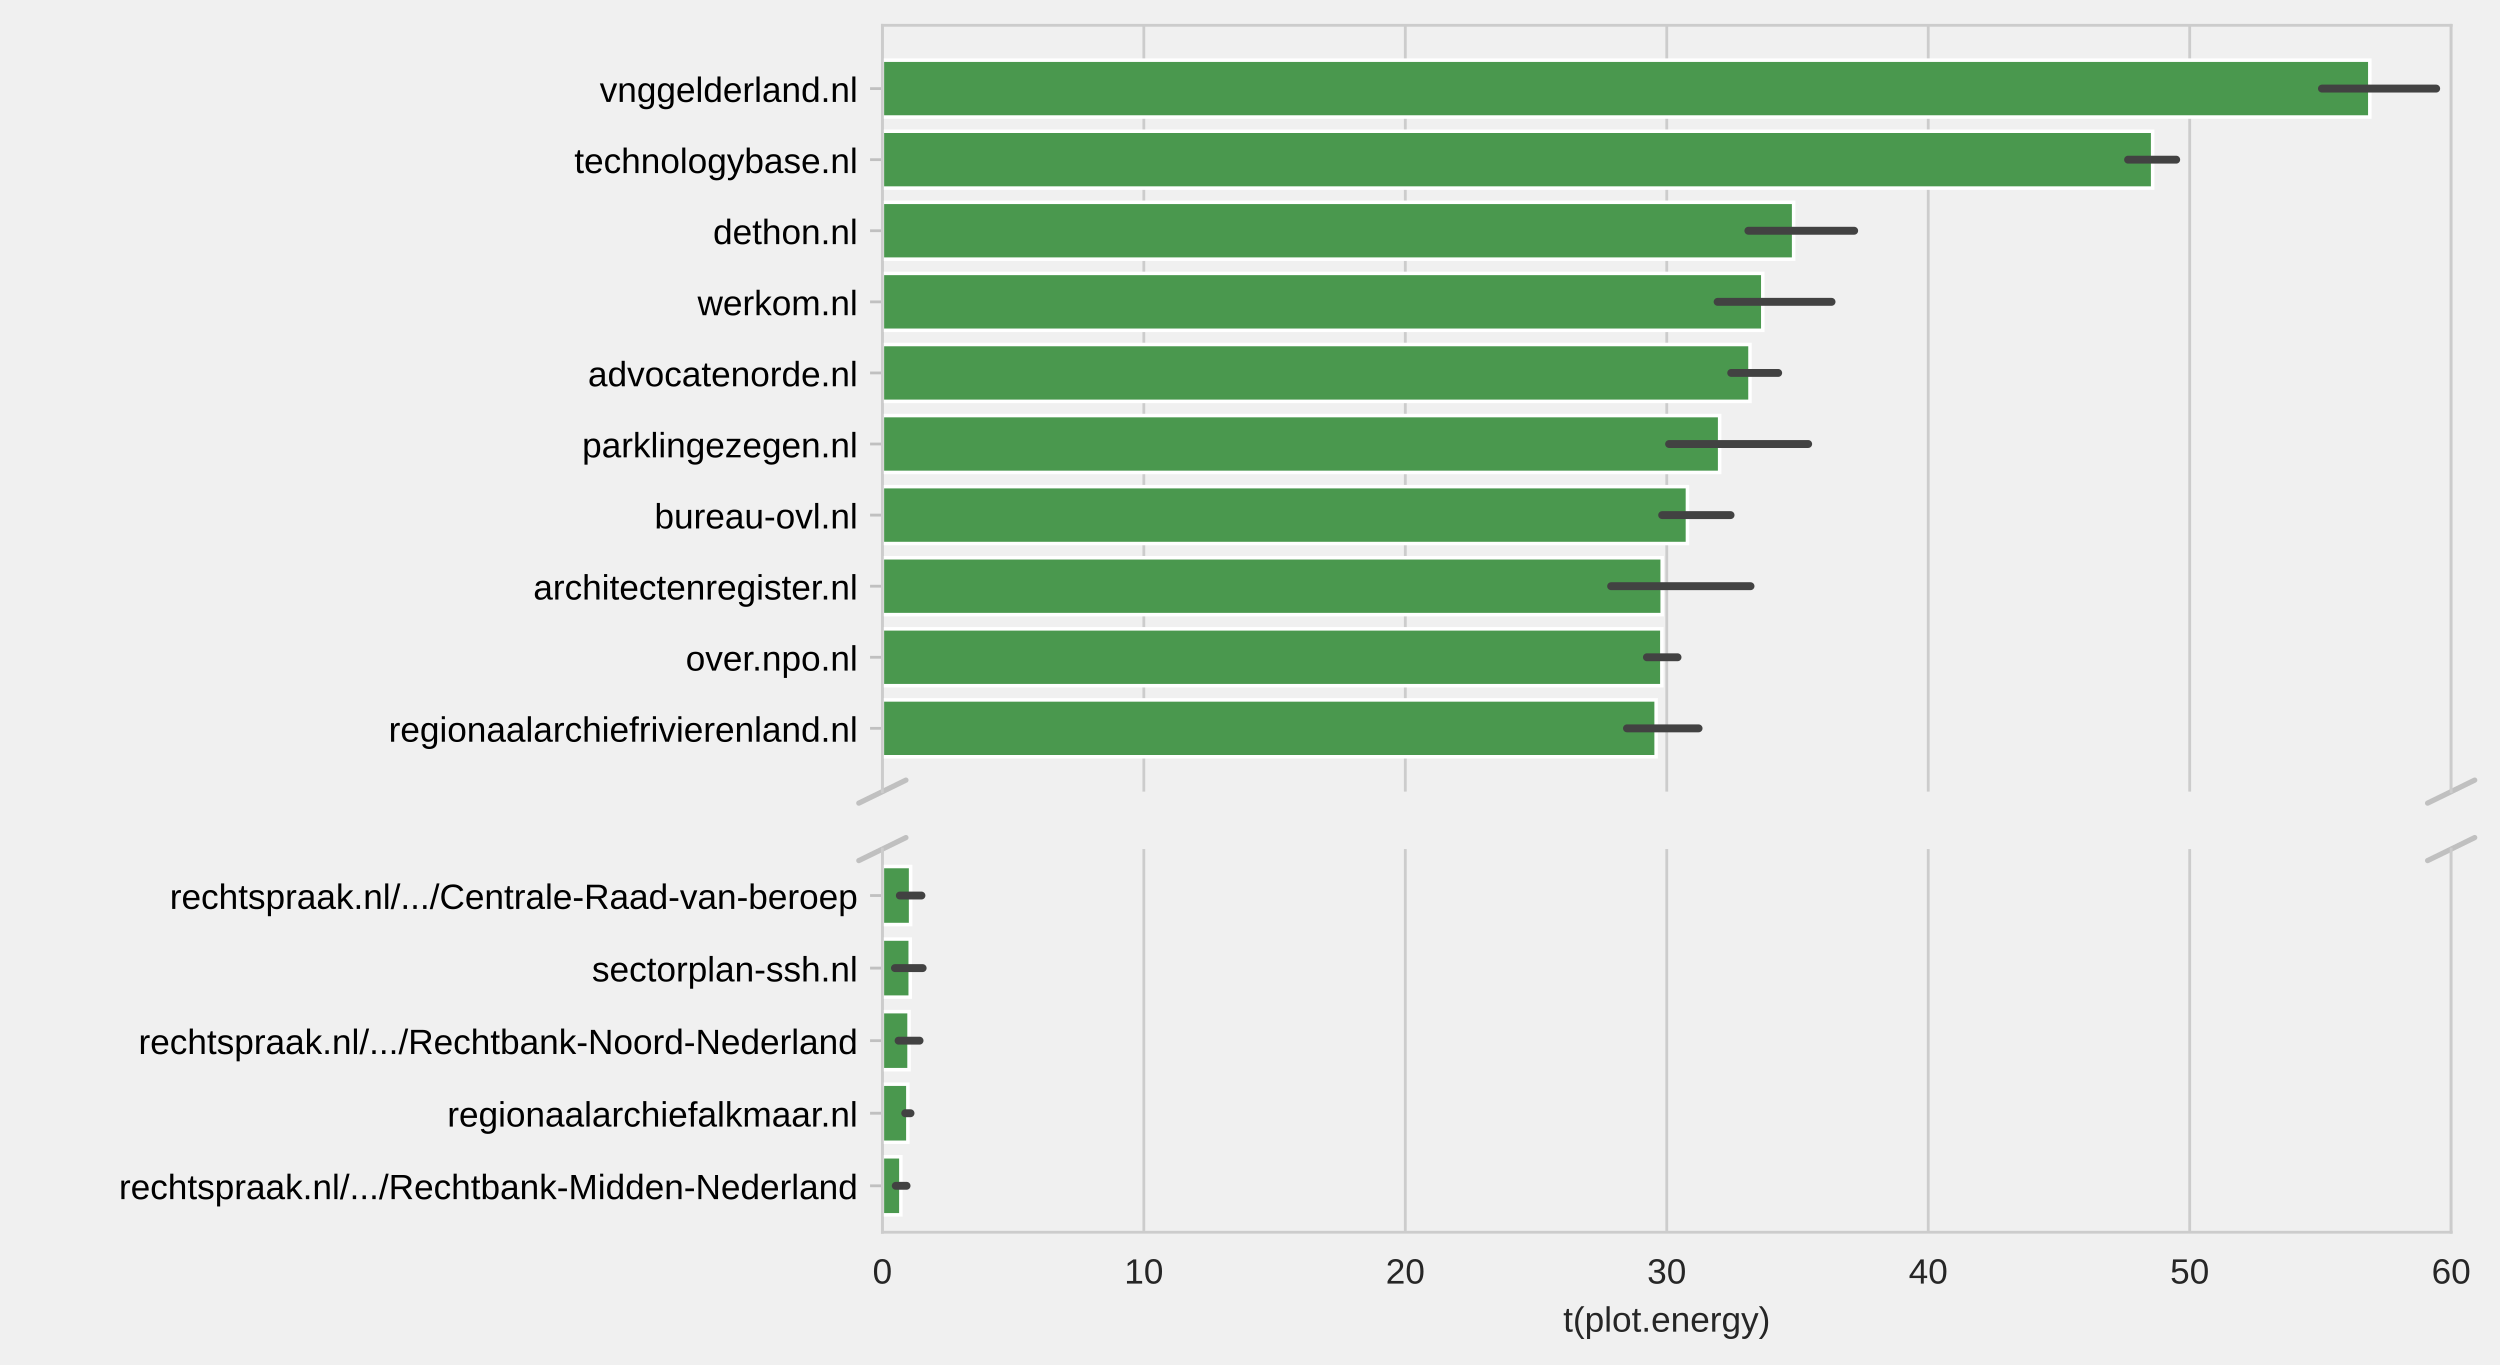
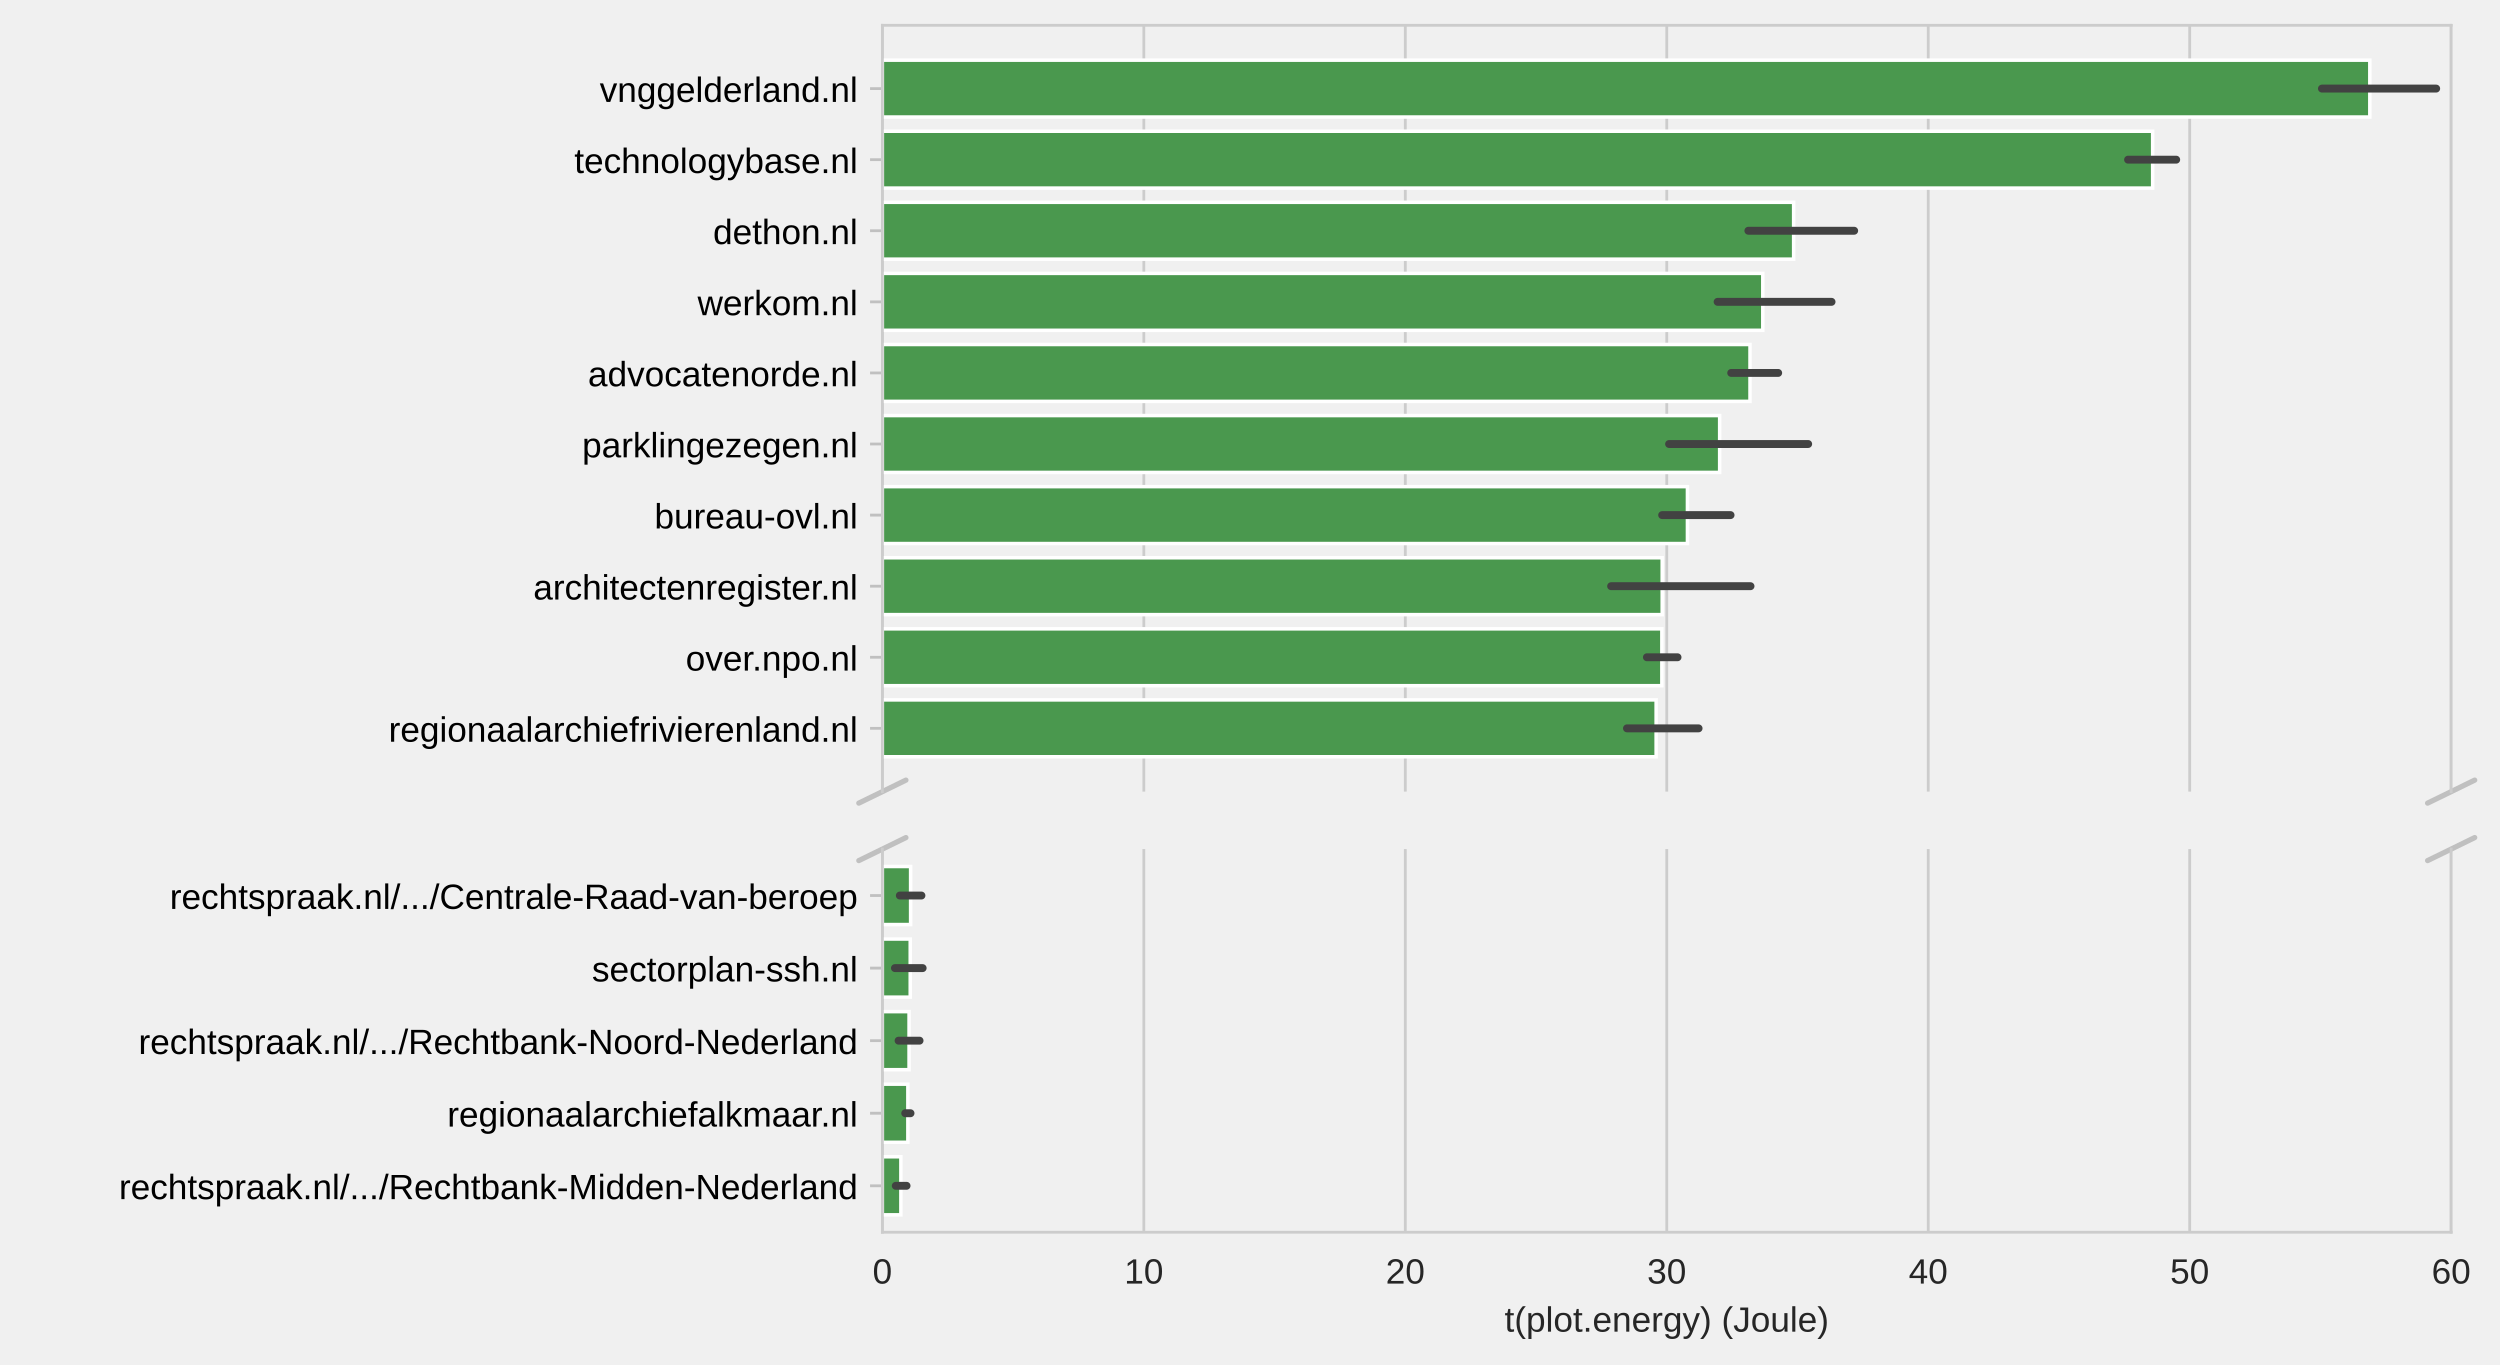
<svg xmlns="http://www.w3.org/2000/svg" xmlns:xlink="http://www.w3.org/1999/xlink" width="710.98pt" height="387.996pt" viewBox="0 0 710.98 387.996" version="1.1">
  <defs>
    <style type="text/css">*{stroke-linejoin: round; stroke-linecap: butt}</style>
  </defs>
  <g id="figure_1">
    <g id="patch_1">
      <path d="M 0 387.996 L 710.98 387.996 L 710.98 0 L 0 0 L 0 387.996 z " style="fill: none" />
    </g>
    <g id="axes_1">
      <g id="patch_2">
        <path d="M 250.938 225.131 L 697.087 225.131 L 697.087 7.2 L 250.938 7.2 L 250.938 225.131 z " style="fill: none" />
      </g>
      <g id="matplotlib.axis_1">
        <g id="xtick_1">
          <g id="line2d_1">
            <path d="M 250.938 225.131 L 250.938 7.2 " clip-path="url(#p824e5030dc)" style="fill: none; stroke: #cccccc; stroke-width: 0.8; stroke-linecap: round" />
          </g>
        </g>
        <g id="xtick_2">
          <g id="line2d_2">
            <path d="M 325.296 225.131 L 325.296 7.2 " clip-path="url(#p824e5030dc)" style="fill: none; stroke: #cccccc; stroke-width: 0.8; stroke-linecap: round" />
          </g>
        </g>
        <g id="xtick_3">
          <g id="line2d_3">
            <path d="M 399.654 225.131 L 399.654 7.2 " clip-path="url(#p824e5030dc)" style="fill: none; stroke: #cccccc; stroke-width: 0.8; stroke-linecap: round" />
          </g>
        </g>
        <g id="xtick_4">
          <g id="line2d_4">
            <path d="M 474.012 225.131 L 474.012 7.2 " clip-path="url(#p824e5030dc)" style="fill: none; stroke: #cccccc; stroke-width: 0.8; stroke-linecap: round" />
          </g>
        </g>
        <g id="xtick_5">
          <g id="line2d_5">
            <path d="M 548.371 225.131 L 548.371 7.2 " clip-path="url(#p824e5030dc)" style="fill: none; stroke: #cccccc; stroke-width: 0.8; stroke-linecap: round" />
          </g>
        </g>
        <g id="xtick_6">
          <g id="line2d_6">
            <path d="M 622.729 225.131 L 622.729 7.2 " clip-path="url(#p824e5030dc)" style="fill: none; stroke: #cccccc; stroke-width: 0.8; stroke-linecap: round" />
          </g>
        </g>
        <g id="xtick_7">
          <g id="line2d_7">
            <path d="M 697.087 225.131 L 697.087 7.2 " clip-path="url(#p824e5030dc)" style="fill: none; stroke: #cccccc; stroke-width: 0.8; stroke-linecap: round" />
          </g>
        </g>
      </g>
      <g id="matplotlib.axis_2">
        <g id="ytick_1">
          <g id="line2d_8">
            <defs>
              <path id="m05c7899c19" d="M 0 0 L -3.5 0 " style="stroke: #c0c0c0; stroke-width: 0.8" />
            </defs>
            <g>
              <use xlink:href="#m05c7899c19" x="250.938" y="25.192" style="fill: #c0c0c0; stroke: #c0c0c0; stroke-width: 0.8" />
            </g>
          </g>
          <g id="text_1">
            <text style="font-size: 10px; font-family: 'Arial', 'DejaVu Sans', 'Liberation Sans', 'Bitstream Vera Sans', sans-serif; text-anchor: end" x="243.938" y="28.992" transform="rotate(-0 243.9375 28.99164)">vnggelderland.nl</text>
          </g>
        </g>
        <g id="ytick_2">
          <g id="line2d_9">
            <g>
              <use xlink:href="#m05c7899c19" x="250.938" y="45.409" style="fill: #c0c0c0; stroke: #c0c0c0; stroke-width: 0.8" />
            </g>
          </g>
          <g id="text_2">
            <text style="font-size: 10px; font-family: 'Arial', 'DejaVu Sans', 'Liberation Sans', 'Bitstream Vera Sans', sans-serif; text-anchor: end" x="243.938" y="49.208" transform="rotate(-0 243.9375 49.20784)">technologybase.nl</text>
          </g>
        </g>
        <g id="ytick_3">
          <g id="line2d_10">
            <g>
              <use xlink:href="#m05c7899c19" x="250.938" y="65.625" style="fill: #c0c0c0; stroke: #c0c0c0; stroke-width: 0.8" />
            </g>
          </g>
          <g id="text_3">
            <text style="font-size: 10px; font-family: 'Arial', 'DejaVu Sans', 'Liberation Sans', 'Bitstream Vera Sans', sans-serif; text-anchor: end" x="243.938" y="69.424" transform="rotate(-0 243.9375 69.42405)">dethon.nl</text>
          </g>
        </g>
        <g id="ytick_4">
          <g id="line2d_11">
            <g>
              <use xlink:href="#m05c7899c19" x="250.938" y="85.841" style="fill: #c0c0c0; stroke: #c0c0c0; stroke-width: 0.8" />
            </g>
          </g>
          <g id="text_4">
            <text style="font-size: 10px; font-family: 'Arial', 'DejaVu Sans', 'Liberation Sans', 'Bitstream Vera Sans', sans-serif; text-anchor: end" x="243.938" y="89.64" transform="rotate(-0 243.9375 89.64025)">werkom.nl</text>
          </g>
        </g>
        <g id="ytick_5">
          <g id="line2d_12">
            <g>
              <use xlink:href="#m05c7899c19" x="250.938" y="106.057" style="fill: #c0c0c0; stroke: #c0c0c0; stroke-width: 0.8" />
            </g>
          </g>
          <g id="text_5">
            <text style="font-size: 10px; font-family: 'Arial', 'DejaVu Sans', 'Liberation Sans', 'Bitstream Vera Sans', sans-serif; text-anchor: end" x="243.938" y="109.856" transform="rotate(-0 243.9375 109.8565)">advocatenorde.nl</text>
          </g>
        </g>
        <g id="ytick_6">
          <g id="line2d_13">
            <g>
              <use xlink:href="#m05c7899c19" x="250.938" y="126.273" style="fill: #c0c0c0; stroke: #c0c0c0; stroke-width: 0.8" />
            </g>
          </g>
          <g id="text_6">
            <text style="font-size: 10px; font-family: 'Arial', 'DejaVu Sans', 'Liberation Sans', 'Bitstream Vera Sans', sans-serif; text-anchor: end" x="243.938" y="130.073" transform="rotate(-0 243.9375 130.0727)">parklingezegen.nl</text>
          </g>
        </g>
        <g id="ytick_7">
          <g id="line2d_14">
            <g>
              <use xlink:href="#m05c7899c19" x="250.938" y="146.49" style="fill: #c0c0c0; stroke: #c0c0c0; stroke-width: 0.8" />
            </g>
          </g>
          <g id="text_7">
            <text style="font-size: 10px; font-family: 'Arial', 'DejaVu Sans', 'Liberation Sans', 'Bitstream Vera Sans', sans-serif; text-anchor: end" x="243.938" y="150.289" transform="rotate(-0 243.9375 150.2889)">bureau-ovl.nl</text>
          </g>
        </g>
        <g id="ytick_8">
          <g id="line2d_15">
            <g>
              <use xlink:href="#m05c7899c19" x="250.938" y="166.706" style="fill: #c0c0c0; stroke: #c0c0c0; stroke-width: 0.8" />
            </g>
          </g>
          <g id="text_8">
            <text style="font-size: 10px; font-family: 'Arial', 'DejaVu Sans', 'Liberation Sans', 'Bitstream Vera Sans', sans-serif; text-anchor: end" x="243.938" y="170.505" transform="rotate(-0 243.9375 170.5051)">architectenregister.nl</text>
          </g>
        </g>
        <g id="ytick_9">
          <g id="line2d_16">
            <g>
              <use xlink:href="#m05c7899c19" x="250.938" y="186.922" style="fill: #c0c0c0; stroke: #c0c0c0; stroke-width: 0.8" />
            </g>
          </g>
          <g id="text_9">
            <text style="font-size: 10px; font-family: 'Arial', 'DejaVu Sans', 'Liberation Sans', 'Bitstream Vera Sans', sans-serif; text-anchor: end" x="243.938" y="190.721" transform="rotate(-0 243.9375 190.7213)">over.npo.nl</text>
          </g>
        </g>
        <g id="ytick_10">
          <g id="line2d_17">
            <g>
              <use xlink:href="#m05c7899c19" x="250.938" y="207.138" style="fill: #c0c0c0; stroke: #c0c0c0; stroke-width: 0.8" />
            </g>
          </g>
          <g id="text_10">
            <text style="font-size: 10px; font-family: 'Arial', 'DejaVu Sans', 'Liberation Sans', 'Bitstream Vera Sans', sans-serif; text-anchor: end" x="243.938" y="210.937" transform="rotate(-0 243.9375 210.9375)">regionaalarchiefrivierenland.nl</text>
          </g>
        </g>
      </g>
      <g id="patch_3">
        <path d="M 250.938 17.106 L 673.956 17.106 L 673.956 33.279 L 250.938 33.279 z " clip-path="url(#p824e5030dc)" style="fill: #4a984e; stroke: #ffffff; stroke-linejoin: miter" />
      </g>
      <g id="patch_4">
        <path d="M 250.938 37.322 L 612.2 37.322 L 612.2 53.495 L 250.938 53.495 z " clip-path="url(#p824e5030dc)" style="fill: #4a984e; stroke: #ffffff; stroke-linejoin: miter" />
      </g>
      <g id="patch_5">
        <path d="M 250.938 57.538 L 510.097 57.538 L 510.097 73.711 L 250.938 73.711 z " clip-path="url(#p824e5030dc)" style="fill: #4a984e; stroke: #ffffff; stroke-linejoin: miter" />
      </g>
      <g id="patch_6">
        <path d="M 250.938 77.755 L 501.323 77.755 L 501.323 93.928 L 250.938 93.928 z " clip-path="url(#p824e5030dc)" style="fill: #4a984e; stroke: #ffffff; stroke-linejoin: miter" />
      </g>
      <g id="patch_7">
        <path d="M 250.938 97.971 L 497.688 97.971 L 497.688 114.144 L 250.938 114.144 z " clip-path="url(#p824e5030dc)" style="fill: #4a984e; stroke: #ffffff; stroke-linejoin: miter" />
      </g>
      <g id="patch_8">
        <path d="M 250.938 118.187 L 489.058 118.187 L 489.058 134.36 L 250.938 134.36 z " clip-path="url(#p824e5030dc)" style="fill: #4a984e; stroke: #ffffff; stroke-linejoin: miter" />
      </g>
      <g id="patch_9">
        <path d="M 250.938 138.403 L 479.895 138.403 L 479.895 154.576 L 250.938 154.576 z " clip-path="url(#p824e5030dc)" style="fill: #4a984e; stroke: #ffffff; stroke-linejoin: miter" />
      </g>
      <g id="patch_10">
        <path d="M 250.938 158.619 L 472.714 158.619 L 472.714 174.792 L 250.938 174.792 z " clip-path="url(#p824e5030dc)" style="fill: #4a984e; stroke: #ffffff; stroke-linejoin: miter" />
      </g>
      <g id="patch_11">
        <path d="M 250.938 178.836 L 472.618 178.836 L 472.618 195.009 L 250.938 195.009 z " clip-path="url(#p824e5030dc)" style="fill: #4a984e; stroke: #ffffff; stroke-linejoin: miter" />
      </g>
      <g id="patch_12">
        <path d="M 250.938 199.052 L 470.992 199.052 L 470.992 215.225 L 250.938 215.225 z " clip-path="url(#p824e5030dc)" style="fill: #4a984e; stroke: #ffffff; stroke-linejoin: miter" />
      </g>
      <g id="line2d_18">
        <path d="M 660.34 25.192 L 692.828 25.192 " clip-path="url(#p824e5030dc)" style="fill: none; stroke: #424242; stroke-width: 2.25; stroke-linecap: round" />
      </g>
      <g id="line2d_19">
        <path d="M 605.206 45.409 L 618.893 45.409 " clip-path="url(#p824e5030dc)" style="fill: none; stroke: #424242; stroke-width: 2.25; stroke-linecap: round" />
      </g>
      <g id="line2d_20">
        <path d="M 497.221 65.625 L 527.31 65.625 " clip-path="url(#p824e5030dc)" style="fill: none; stroke: #424242; stroke-width: 2.25; stroke-linecap: round" />
      </g>
      <g id="line2d_21">
        <path d="M 488.473 85.841 L 520.877 85.841 " clip-path="url(#p824e5030dc)" style="fill: none; stroke: #424242; stroke-width: 2.25; stroke-linecap: round" />
      </g>
      <g id="line2d_22">
        <path d="M 492.344 106.057 L 505.7 106.057 " clip-path="url(#p824e5030dc)" style="fill: none; stroke: #424242; stroke-width: 2.25; stroke-linecap: round" />
      </g>
      <g id="line2d_23">
        <path d="M 474.676 126.273 L 514.23 126.273 " clip-path="url(#p824e5030dc)" style="fill: none; stroke: #424242; stroke-width: 2.25; stroke-linecap: round" />
      </g>
      <g id="line2d_24">
        <path d="M 472.703 146.49 L 492.157 146.49 " clip-path="url(#p824e5030dc)" style="fill: none; stroke: #424242; stroke-width: 2.25; stroke-linecap: round" />
      </g>
      <g id="line2d_25">
        <path d="M 458.191 166.706 L 497.832 166.706 " clip-path="url(#p824e5030dc)" style="fill: none; stroke: #424242; stroke-width: 2.25; stroke-linecap: round" />
      </g>
      <g id="line2d_26">
        <path d="M 468.367 186.922 L 477.075 186.922 " clip-path="url(#p824e5030dc)" style="fill: none; stroke: #424242; stroke-width: 2.25; stroke-linecap: round" />
      </g>
      <g id="line2d_27">
        <path d="M 462.695 207.138 L 483.062 207.138 " clip-path="url(#p824e5030dc)" style="fill: none; stroke: #424242; stroke-width: 2.25; stroke-linecap: round" />
      </g>
      <g id="line2d_28">
        <path d="M 244.245 228.4 L 257.63 221.862 " style="fill: none; stroke: #c0c0c0; stroke-width: 1.5; stroke-linecap: round" />
      </g>
      <g id="line2d_29">
        <path d="M 690.395 228.4 L 703.78 221.862 " style="fill: none; stroke: #c0c0c0; stroke-width: 1.5; stroke-linecap: round" />
      </g>
      <g id="patch_13">
        <path d="M 250.938 225.131 L 250.938 7.2 " style="fill: none; stroke: #cccccc; stroke-width: 0.8; stroke-linejoin: miter; stroke-linecap: square" />
      </g>
      <g id="patch_14">
        <path d="M 697.087 225.131 L 697.087 7.2 " style="fill: none; stroke: #cccccc; stroke-width: 0.8; stroke-linejoin: miter; stroke-linecap: square" />
      </g>
      <g id="patch_15">
        <path d="M 250.938 7.2 L 697.087 7.2 " style="fill: none; stroke: #cccccc; stroke-width: 0.8; stroke-linejoin: miter; stroke-linecap: square" />
      </g>
    </g>
    <g id="axes_2">
      <g id="patch_16">
        <path d="M 250.938 350.44 L 697.087 350.44 L 697.087 241.475 L 250.938 241.475 L 250.938 350.44 z " style="fill: none" />
      </g>
      <g id="matplotlib.axis_3">
        <g id="xtick_8">
          <g id="line2d_30">
            <path d="M 250.938 350.44 L 250.938 241.475 " clip-path="url(#pf350597c3f)" style="fill: none; stroke: #cccccc; stroke-width: 0.8; stroke-linecap: round" />
          </g>
          <g id="text_11">
            <text style="font-size: 10px; font-family: 'Arial', 'DejaVu Sans', 'Liberation Sans', 'Bitstream Vera Sans', sans-serif; text-anchor: middle; fill: #262626" x="250.938" y="365.038" transform="rotate(-0 250.9375 365.0384)">0</text>
          </g>
        </g>
        <g id="xtick_9">
          <g id="line2d_31">
            <path d="M 325.296 350.44 L 325.296 241.475 " clip-path="url(#pf350597c3f)" style="fill: none; stroke: #cccccc; stroke-width: 0.8; stroke-linecap: round" />
          </g>
          <g id="text_12">
            <text style="font-size: 10px; font-family: 'Arial', 'DejaVu Sans', 'Liberation Sans', 'Bitstream Vera Sans', sans-serif; text-anchor: middle; fill: #262626" x="325.296" y="365.038" transform="rotate(-0 325.2958 365.0384)">10</text>
          </g>
        </g>
        <g id="xtick_10">
          <g id="line2d_32">
            <path d="M 399.654 350.44 L 399.654 241.475 " clip-path="url(#pf350597c3f)" style="fill: none; stroke: #cccccc; stroke-width: 0.8; stroke-linecap: round" />
          </g>
          <g id="text_13">
            <text style="font-size: 10px; font-family: 'Arial', 'DejaVu Sans', 'Liberation Sans', 'Bitstream Vera Sans', sans-serif; text-anchor: middle; fill: #262626" x="399.654" y="365.038" transform="rotate(-0 399.6542 365.0384)">20</text>
          </g>
        </g>
        <g id="xtick_11">
          <g id="line2d_33">
            <path d="M 474.012 350.44 L 474.012 241.475 " clip-path="url(#pf350597c3f)" style="fill: none; stroke: #cccccc; stroke-width: 0.8; stroke-linecap: round" />
          </g>
          <g id="text_14">
            <text style="font-size: 10px; font-family: 'Arial', 'DejaVu Sans', 'Liberation Sans', 'Bitstream Vera Sans', sans-serif; text-anchor: middle; fill: #262626" x="474.012" y="365.038" transform="rotate(-0 474.0125 365.0384)">30</text>
          </g>
        </g>
        <g id="xtick_12">
          <g id="line2d_34">
            <path d="M 548.371 350.44 L 548.371 241.475 " clip-path="url(#pf350597c3f)" style="fill: none; stroke: #cccccc; stroke-width: 0.8; stroke-linecap: round" />
          </g>
          <g id="text_15">
            <text style="font-size: 10px; font-family: 'Arial', 'DejaVu Sans', 'Liberation Sans', 'Bitstream Vera Sans', sans-serif; text-anchor: middle; fill: #262626" x="548.371" y="365.038" transform="rotate(-0 548.3708 365.0384)">40</text>
          </g>
        </g>
        <g id="xtick_13">
          <g id="line2d_35">
            <path d="M 622.729 350.44 L 622.729 241.475 " clip-path="url(#pf350597c3f)" style="fill: none; stroke: #cccccc; stroke-width: 0.8; stroke-linecap: round" />
          </g>
          <g id="text_16">
            <text style="font-size: 10px; font-family: 'Arial', 'DejaVu Sans', 'Liberation Sans', 'Bitstream Vera Sans', sans-serif; text-anchor: middle; fill: #262626" x="622.729" y="365.038" transform="rotate(-0 622.7292 365.0384)">50</text>
          </g>
        </g>
        <g id="xtick_14">
          <g id="line2d_36">
            <path d="M 697.087 350.44 L 697.087 241.475 " clip-path="url(#pf350597c3f)" style="fill: none; stroke: #cccccc; stroke-width: 0.8; stroke-linecap: round" />
          </g>
          <g id="text_17">
            <text style="font-size: 10px; font-family: 'Arial', 'DejaVu Sans', 'Liberation Sans', 'Bitstream Vera Sans', sans-serif; text-anchor: middle; fill: #262626" x="697.087" y="365.038" transform="rotate(-0 697.0875 365.0384)">60</text>
          </g>
        </g>
        <g id="text_18">
-           <text style="font-size: 10px; font-family: 'Arial', 'DejaVu Sans', 'Liberation Sans', 'Bitstream Vera Sans', sans-serif; text-anchor: middle; fill: #262626" x="474.012" y="378.717" transform="rotate(-0 474.0125 378.7166)">t(plot.energy)</text>
+           <text style="font-size: 10px; font-family: 'Arial', 'DejaVu Sans', 'Liberation Sans', 'Bitstream Vera Sans', sans-serif; text-anchor: middle; fill: #262626" x="474.012" y="378.717" transform="rotate(-0 474.0125 378.7166)">t(plot.energy) (Joule)</text>
        </g>
      </g>
      <g id="matplotlib.axis_4">
        <g id="ytick_11">
          <g id="line2d_37">
            <g>
              <use xlink:href="#m05c7899c19" x="250.938" y="254.683" style="fill: #c0c0c0; stroke: #c0c0c0; stroke-width: 0.8" />
            </g>
          </g>
          <g id="text_19">
            <text style="font-size: 10px; font-family: 'Arial', 'DejaVu Sans', 'Liberation Sans', 'Bitstream Vera Sans', sans-serif; text-anchor: end" x="243.938" y="258.482" transform="rotate(-0 243.9375 258.4818)">rechtspraak.nl/.../Centrale-Raad-van-beroep</text>
          </g>
        </g>
        <g id="ytick_12">
          <g id="line2d_38">
            <g>
              <use xlink:href="#m05c7899c19" x="250.938" y="275.32" style="fill: #c0c0c0; stroke: #c0c0c0; stroke-width: 0.8" />
            </g>
          </g>
          <g id="text_20">
            <text style="font-size: 10px; font-family: 'Arial', 'DejaVu Sans', 'Liberation Sans', 'Bitstream Vera Sans', sans-serif; text-anchor: end" x="243.938" y="279.119" transform="rotate(-0 243.9375 279.1192)">sectorplan-ssh.nl</text>
          </g>
        </g>
        <g id="ytick_13">
          <g id="line2d_39">
            <g>
              <use xlink:href="#m05c7899c19" x="250.938" y="295.957" style="fill: #c0c0c0; stroke: #c0c0c0; stroke-width: 0.8" />
            </g>
          </g>
          <g id="text_21">
            <text style="font-size: 10px; font-family: 'Arial', 'DejaVu Sans', 'Liberation Sans', 'Bitstream Vera Sans', sans-serif; text-anchor: end" x="243.938" y="299.757" transform="rotate(-0 243.9375 299.7566)">rechtspraak.nl/.../Rechtbank-Noord-Nederland</text>
          </g>
        </g>
        <g id="ytick_14">
          <g id="line2d_40">
            <g>
              <use xlink:href="#m05c7899c19" x="250.938" y="316.595" style="fill: #c0c0c0; stroke: #c0c0c0; stroke-width: 0.8" />
            </g>
          </g>
          <g id="text_22">
            <text style="font-size: 10px; font-family: 'Arial', 'DejaVu Sans', 'Liberation Sans', 'Bitstream Vera Sans', sans-serif; text-anchor: end" x="243.938" y="320.394" transform="rotate(-0 243.9375 320.3939)">regionaalarchiefalkmaar.nl</text>
          </g>
        </g>
        <g id="ytick_15">
          <g id="line2d_41">
            <g>
              <use xlink:href="#m05c7899c19" x="250.938" y="337.232" style="fill: #c0c0c0; stroke: #c0c0c0; stroke-width: 0.8" />
            </g>
          </g>
          <g id="text_23">
            <text style="font-size: 10px; font-family: 'Arial', 'DejaVu Sans', 'Liberation Sans', 'Bitstream Vera Sans', sans-serif; text-anchor: end" x="243.938" y="341.031" transform="rotate(-0 243.9375 341.0313)">rechtspraak.nl/.../Rechtbank-Midden-Nederland</text>
          </g>
        </g>
      </g>
      <g id="patch_17">
        <path d="M 250.938 246.428 L 258.971 246.428 L 258.971 262.938 L 250.938 262.938 z " clip-path="url(#pf350597c3f)" style="fill: #4a984e; stroke: #ffffff; stroke-linejoin: miter" />
      </g>
      <g id="patch_18">
        <path d="M 250.938 267.065 L 258.859 267.065 L 258.859 283.575 L 250.938 283.575 z " clip-path="url(#pf350597c3f)" style="fill: #4a984e; stroke: #ffffff; stroke-linejoin: miter" />
      </g>
      <g id="patch_19">
        <path d="M 250.938 287.702 L 258.529 287.702 L 258.529 304.212 L 250.938 304.212 z " clip-path="url(#pf350597c3f)" style="fill: #4a984e; stroke: #ffffff; stroke-linejoin: miter" />
      </g>
      <g id="patch_20">
        <path d="M 250.938 308.34 L 258.188 308.34 L 258.188 324.85 L 250.938 324.85 z " clip-path="url(#pf350597c3f)" style="fill: #4a984e; stroke: #ffffff; stroke-linejoin: miter" />
      </g>
      <g id="patch_21">
        <path d="M 250.938 328.977 L 256.202 328.977 L 256.202 345.487 L 250.938 345.487 z " clip-path="url(#pf350597c3f)" style="fill: #4a984e; stroke: #ffffff; stroke-linejoin: miter" />
      </g>
      <g id="line2d_42">
        <path d="M 255.899 254.683 L 262.049 254.683 " clip-path="url(#pf350597c3f)" style="fill: none; stroke: #424242; stroke-width: 2.25; stroke-linecap: round" />
      </g>
      <g id="line2d_43">
        <path d="M 254.513 275.32 L 262.394 275.32 " clip-path="url(#pf350597c3f)" style="fill: none; stroke: #424242; stroke-width: 2.25; stroke-linecap: round" />
      </g>
      <g id="line2d_44">
        <path d="M 255.547 295.957 L 261.512 295.957 " clip-path="url(#pf350597c3f)" style="fill: none; stroke: #424242; stroke-width: 2.25; stroke-linecap: round" />
      </g>
      <g id="line2d_45">
        <path d="M 257.439 316.595 L 258.943 316.595 " clip-path="url(#pf350597c3f)" style="fill: none; stroke: #424242; stroke-width: 2.25; stroke-linecap: round" />
      </g>
      <g id="line2d_46">
        <path d="M 254.749 337.232 L 257.817 337.232 " clip-path="url(#pf350597c3f)" style="fill: none; stroke: #424242; stroke-width: 2.25; stroke-linecap: round" />
      </g>
      <g id="line2d_47">
        <path d="M 244.245 244.744 L 257.63 238.206 " style="fill: none; stroke: #c0c0c0; stroke-width: 1.5; stroke-linecap: round" />
      </g>
      <g id="line2d_48">
        <path d="M 690.395 244.744 L 703.78 238.206 " style="fill: none; stroke: #c0c0c0; stroke-width: 1.5; stroke-linecap: round" />
      </g>
      <g id="patch_22">
        <path d="M 250.938 350.44 L 250.938 241.475 " style="fill: none; stroke: #cccccc; stroke-width: 0.8; stroke-linejoin: miter; stroke-linecap: square" />
      </g>
      <g id="patch_23">
        <path d="M 697.087 350.44 L 697.087 241.475 " style="fill: none; stroke: #cccccc; stroke-width: 0.8; stroke-linejoin: miter; stroke-linecap: square" />
      </g>
      <g id="patch_24">
        <path d="M 250.938 350.44 L 697.087 350.44 " style="fill: none; stroke: #cccccc; stroke-width: 0.8; stroke-linejoin: miter; stroke-linecap: square" />
      </g>
    </g>
  </g>
  <defs>
    <clipPath id="p824e5030dc">
      <rect x="250.938" y="7.2" width="446.15" height="217.931" />
    </clipPath>
    <clipPath id="pf350597c3f">
      <rect x="250.938" y="241.475" width="446.15" height="108.965" />
    </clipPath>
  </defs>
</svg>
